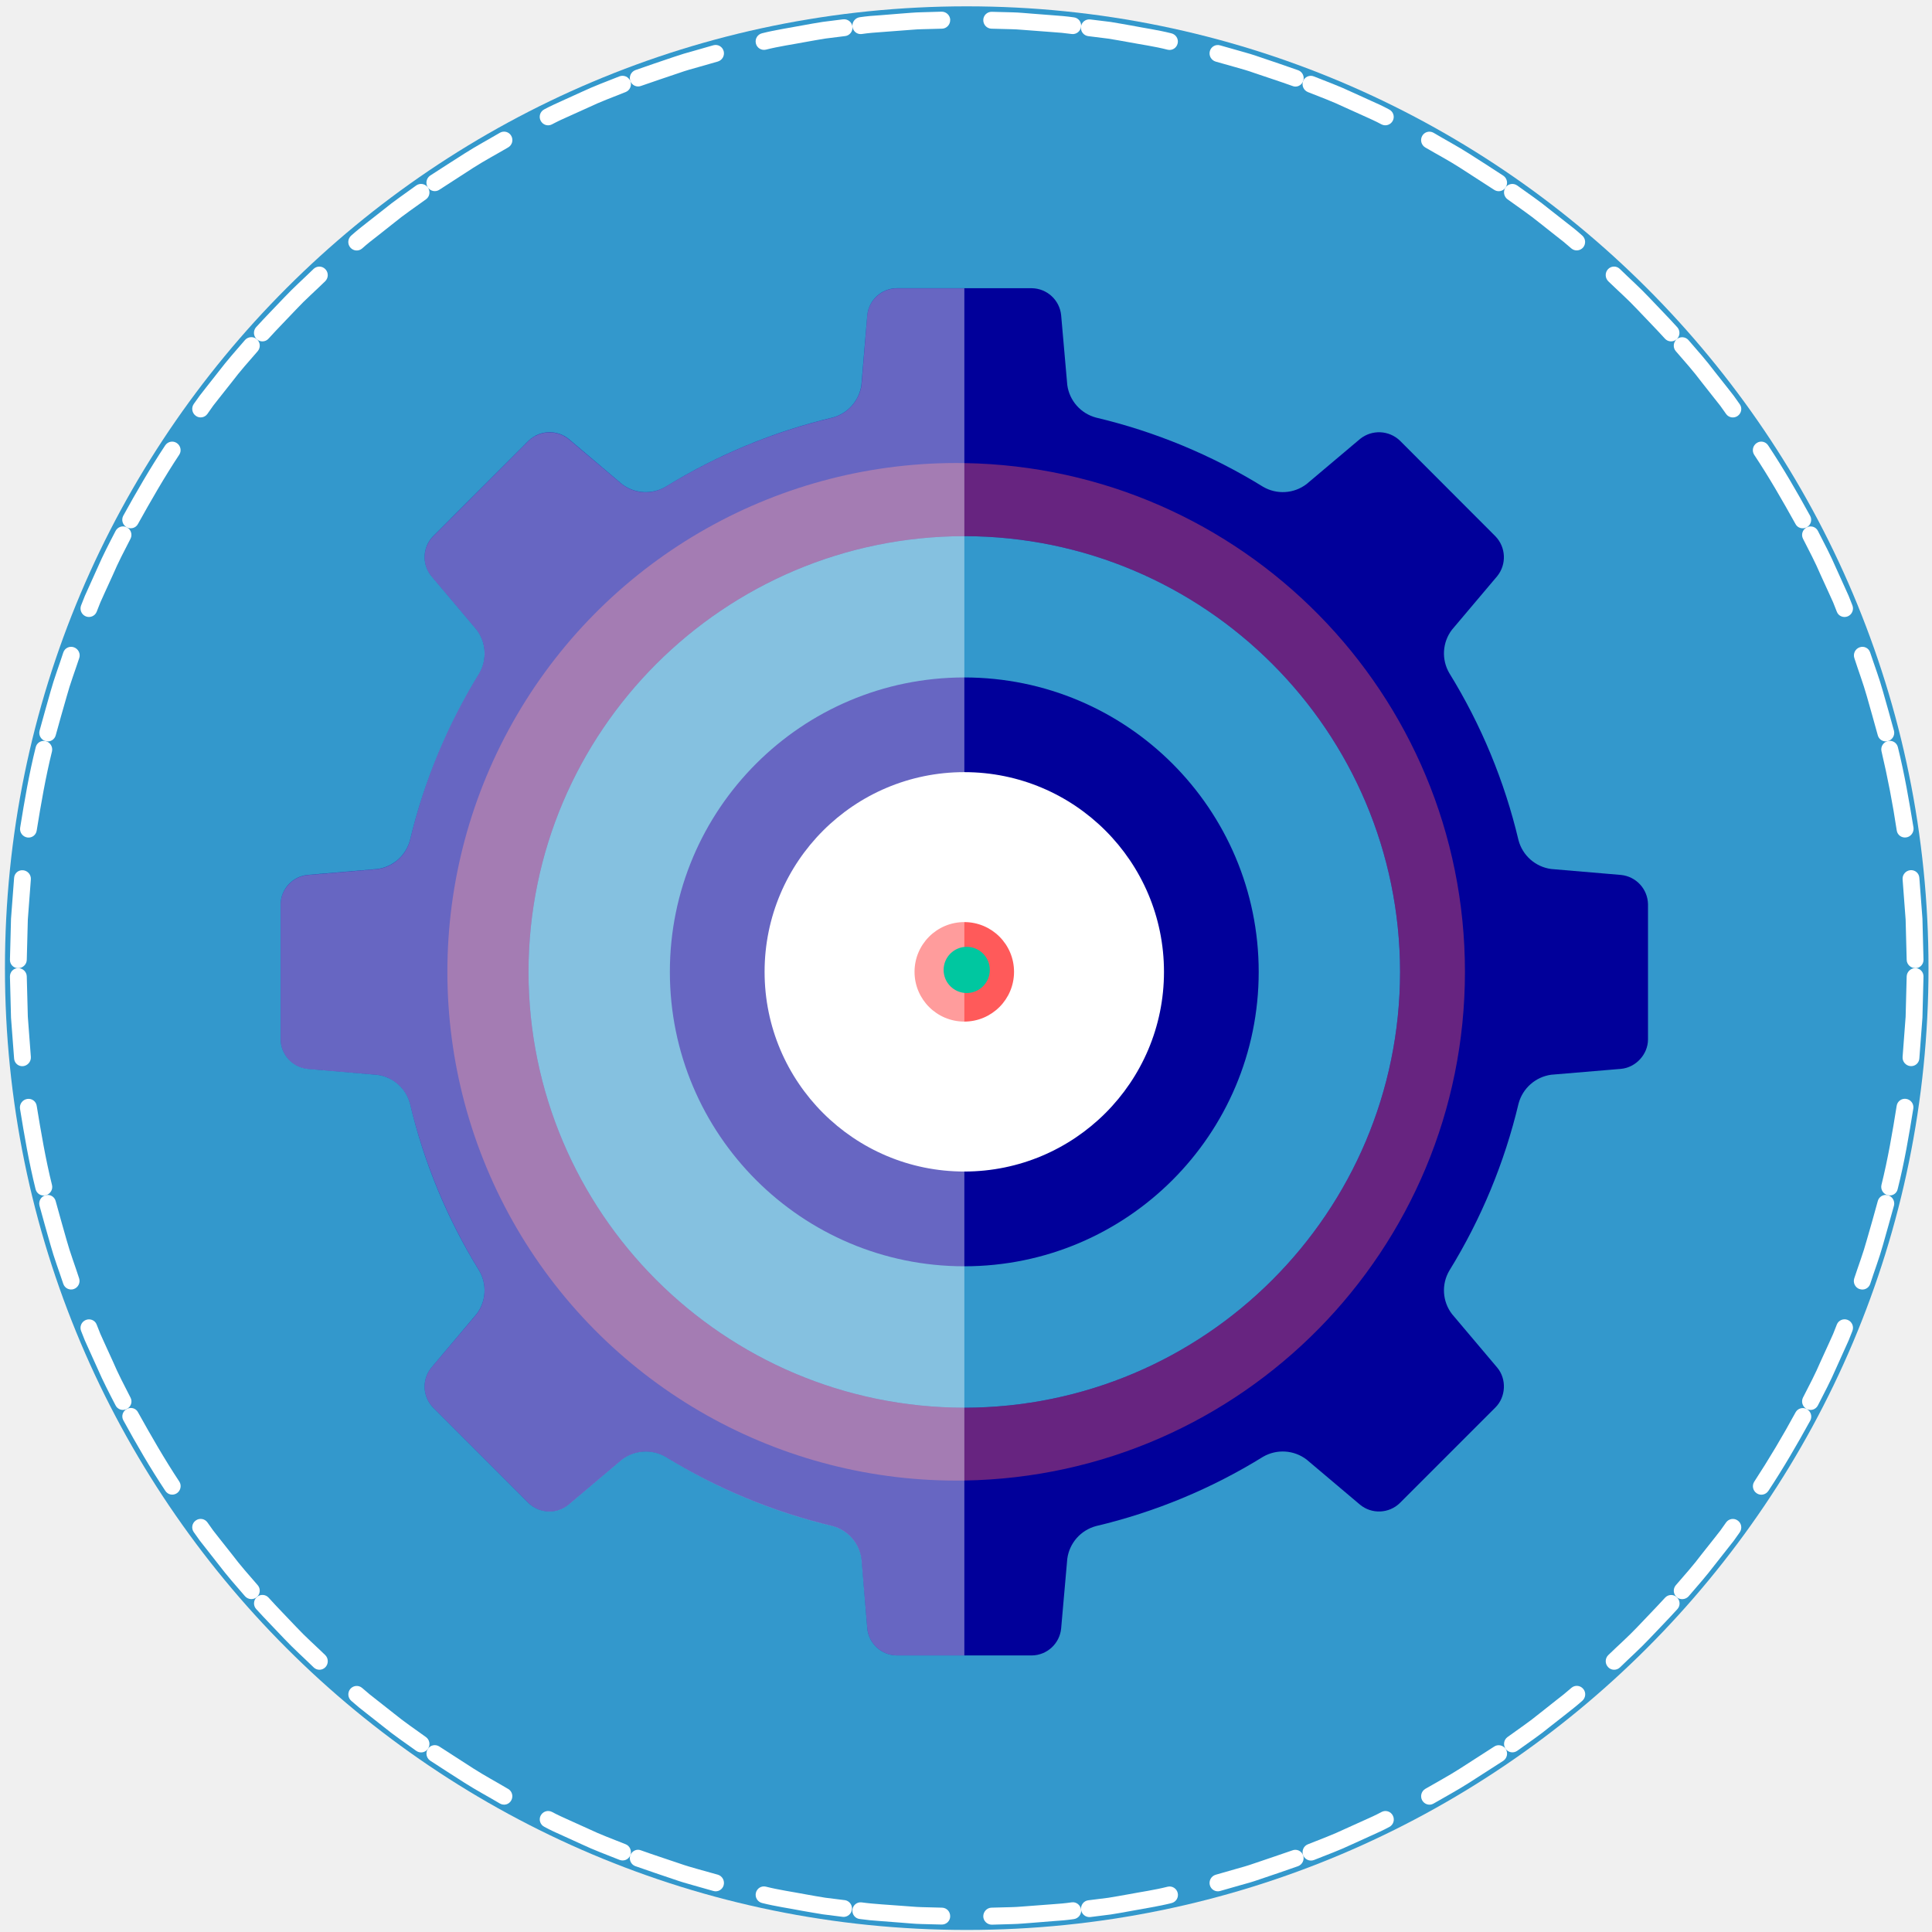
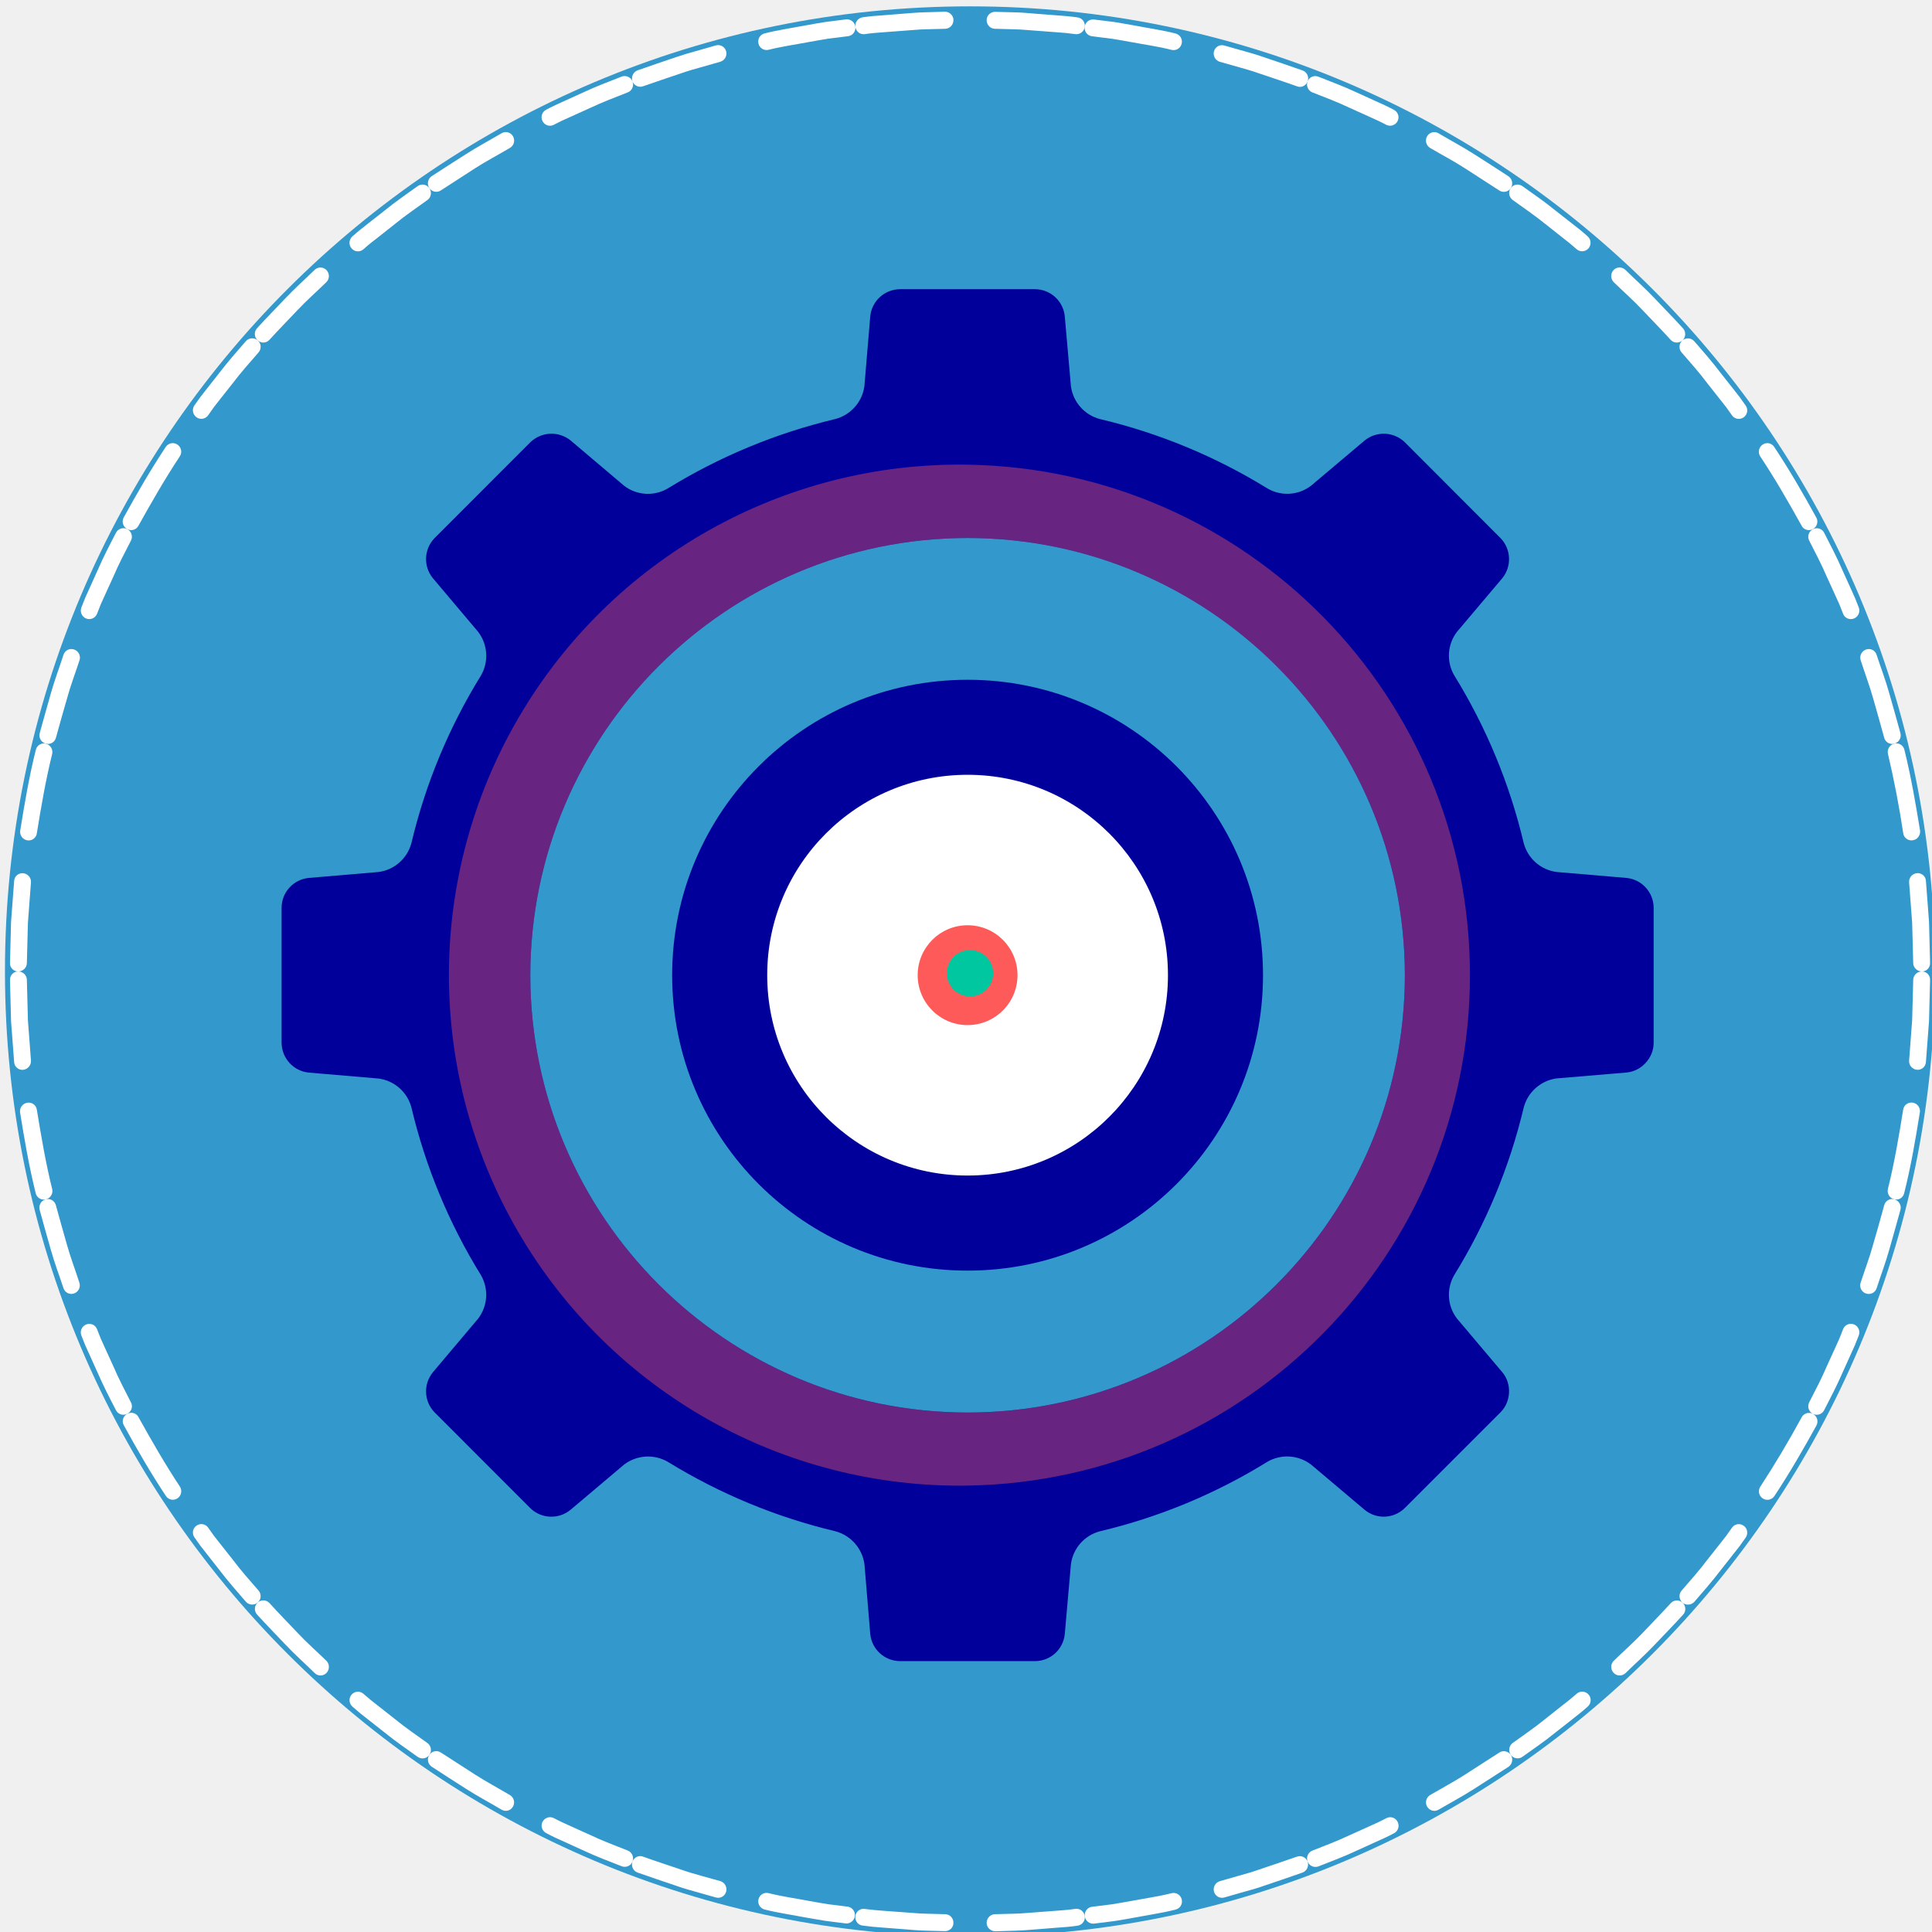
- <svg xmlns="http://www.w3.org/2000/svg" width="293" height="293" fill="none">
+ <svg xmlns="http://www.w3.org/2000/svg" width="292" height="292" viewBox="0 0 292 292" fill="none">
+   <style>
+     #opacity_block {
+       transform-origin: 146px 146px;
+       animation: inimate__one 8s infinite linear;
+     }
+ 
+     @keyframes inimate__one {
+       0% {
+         transform: rotate(0deg);
+       }
+ 
+       100% {
+         transform: rotate(360deg);
+       }
+     }
+   </style>
  <path d="M146.6 292.69c80.57 0 145.87-65.3 145.87-145.87C292.47 66.27 227.17.96 146.61.96 66.05.96.75 66.26.75 146.82c0 80.56 65.3 145.87 145.86 145.87Z" fill="#3398CC" />
  <path d="M146.24 192.04a44.65 44.65 0 1 0 0-89.3 44.65 44.65 0 0 0 0 89.3Z" fill="#01009A" />
  <path d="M146.24 177.67a30.28 30.28 0 1 0 0-60.57 30.28 30.28 0 0 0 0 60.57ZM289.7 161.68c-.68-.07-1.21-.69-1.16-1.38l.46-6.1.16-6.11c.02-.7.6-1.26 1.3-1.27.71 0 1.27.58 1.25 1.29l-.16 6.22-.47 6.2a1.24 1.24 0 0 1-1.37 1.15ZM286.3 181.26a1.3 1.3 0 0 1-.97-1.54c.98-3.95 1.67-7.97 2.31-12 .1-.69.73-1.17 1.43-1.07.7.1 1.19.74 1.1 1.44-.66 4.1-1.35 8.19-2.37 12.22-.14.7-.82 1.12-1.5.95Z" fill="#fff" />
  <path d="M282.01 195.5a1.3 1.3 0 0 1-.8-1.63c.63-1.93 1.37-3.85 1.9-5.81.56-1.96 1.14-3.92 1.66-5.88.16-.67.84-1.1 1.52-.92.68.17 1.11.86.95 1.55-.54 2-1.12 4-1.68 6-.55 2-1.3 3.93-1.93 5.9a1.25 1.25 0 0 1-1.62.78ZM273.99 213.68a1.3 1.3 0 0 1-.56-1.72c.93-1.81 1.88-3.61 2.68-5.49l1.27-2.78.63-1.4.56-1.42c.25-.64.99-.96 1.64-.7.65.26.98 1 .72 1.67l-.57 1.44-.64 1.42-1.28 2.84c-.82 1.9-1.79 3.74-2.74 5.59-.32.64-1.09.88-1.71.55ZM266.42 226.47a1.28 1.28 0 0 1-.38-1.76 151.5 151.5 0 0 0 6.26-10.5 1.25 1.25 0 0 1 1.7-.52c.62.33.87 1.1.55 1.73-2 3.63-4.08 7.23-6.37 10.69-.4.59-1.18.75-1.76.36ZM254.27 242.2a1.28 1.28 0 0 1-.13-1.78c1.34-1.55 2.7-3.07 3.92-4.7l1.9-2.4.94-1.2.88-1.24c.4-.56 1.19-.7 1.76-.28.57.4.71 1.2.3 1.79l-.9 1.27-.96 1.22-1.93 2.45c-1.25 1.65-2.62 3.2-3.98 4.78-.47.5-1.28.56-1.8.1Z" fill="#fff" />
  <path d="M243.87 252.82a1.3 1.3 0 0 1 .04-1.82c1.46-1.42 3-2.77 4.4-4.25 1.4-1.49 2.83-2.94 4.2-4.44a1.25 1.25 0 0 1 1.77-.1c.53.47.59 1.28.12 1.81-1.39 1.53-2.85 3.02-4.27 4.52-1.42 1.51-2.98 2.89-4.46 4.34-.53.49-1.33.46-1.8-.06ZM228.33 265.21c-.4-.58-.27-1.37.3-1.78 1.65-1.2 3.34-2.33 4.92-3.63l2.4-1.9c.8-.61 1.6-1.25 2.37-1.93.52-.45 1.32-.39 1.78.15.46.53.4 1.35-.14 1.82-.77.69-1.59 1.33-2.4 1.97l-2.45 1.92c-1.6 1.32-3.33 2.48-5.01 3.69-.58.41-1.38.27-1.77-.31ZM215.68 273.03a1.3 1.3 0 0 1 .48-1.74c1.76-1.03 3.56-1.98 5.28-3.09l5.13-3.3c.56-.4 1.36-.26 1.76.32.4.58.26 1.38-.32 1.8-1.74 1.13-3.49 2.24-5.23 3.36-1.75 1.12-3.58 2.1-5.37 3.14-.61.36-1.38.13-1.73-.49ZM197.63 281.35c-.25-.66.07-1.4.72-1.65 1.9-.76 3.81-1.46 5.65-2.34l2.79-1.26c.93-.41 1.86-.83 2.75-1.31a1.25 1.25 0 0 1 1.7.57c.32.63.07 1.4-.56 1.72-.92.5-1.87.91-2.81 1.34l-2.84 1.29c-1.87.89-3.82 1.6-5.75 2.37a1.27 1.27 0 0 1-1.65-.73ZM183.48 285.9a1.3 1.3 0 0 1 .88-1.58l2.93-.84c.99-.27 1.97-.55 2.93-.89 1.92-.66 3.87-1.3 5.78-1.97.64-.25 1.37.07 1.62.73a1.3 1.3 0 0 1-.74 1.66c-1.95.7-3.93 1.35-5.89 2.02-.98.35-1.97.63-2.98.9l-3 .86a1.25 1.25 0 0 1-1.53-.9ZM163.95 289.61c-.08-.7.41-1.34 1.1-1.42l3.03-.38c1.01-.15 2-.35 3.01-.52 2-.38 4.03-.66 6-1.16.68-.16 1.36.27 1.52.96.16.7-.27 1.37-.96 1.53-2.02.51-4.07.8-6.12 1.19-1.02.18-2.04.38-3.06.53l-3.09.39a1.28 1.28 0 0 1-1.43-1.12Z" fill="#fff" />
  <path d="M149.12 290.63c0-.7.54-1.3 1.24-1.32l3.05-.08c1.02-.02 2.03-.14 3.05-.2l3.04-.23c1.03-.07 2.04-.15 3.05-.3.69-.09 1.31.41 1.4 1.11.1.7-.41 1.35-1.12 1.44-1.02.15-2.07.24-3.1.3l-3.1.25c-1.03.07-2.07.18-3.1.2l-3.11.09c-.7 0-1.29-.56-1.3-1.26ZM129.28 289.61c.08-.7.7-1.19 1.4-1.1 1.01.14 2.02.22 3.05.3l3.04.22c1.01.06 2.03.18 3.05.2l3.05.08c.7.02 1.25.6 1.23 1.32 0 .7-.59 1.26-1.3 1.24l-3.1-.08c-1.04-.02-2.08-.14-3.1-.21l-3.11-.24a40.56 40.56 0 0 1-3.1-.31c-.7-.07-1.2-.71-1.11-1.42ZM114.63 287.08c.16-.7.83-1.12 1.51-.96 1.98.5 4 .78 6 1.16 1 .17 2 .37 3.02.52l3.04.38a1.28 1.28 0 0 1-.33 2.53l-3.09-.39c-1.02-.15-2.04-.36-3.06-.52-2.04-.4-4.1-.68-6.12-1.19a1.28 1.28 0 0 1-.97-1.53ZM95.6 281.35c.25-.66.98-1 1.62-.73 1.91.69 3.86 1.31 5.78 1.97.96.34 1.94.62 2.93.9l2.94.82c.67.2 1.06.9.88 1.59a1.25 1.25 0 0 1-1.56.88l-3-.85c-1-.28-1.99-.56-2.97-.91-1.96-.67-3.94-1.32-5.9-2.02-.64-.25-.97-.99-.72-1.65ZM82 275.35a1.26 1.26 0 0 1 1.69-.57c.9.48 1.83.9 2.75 1.31l2.79 1.26c1.84.88 3.75 1.58 5.65 2.34.64.25.96.99.72 1.65-.25.66-.98.98-1.65.72-1.92-.77-3.87-1.48-5.75-2.37l-2.83-1.29c-.95-.42-1.9-.85-2.8-1.34a1.27 1.27 0 0 1-.58-1.71ZM64.9 265.21c.4-.58 1.18-.72 1.76-.32l5.13 3.31c1.72 1.1 3.52 2.06 5.27 3.1.6.34.82 1.12.48 1.73-.34.63-1.1.84-1.72.49-1.78-1.06-3.62-2.03-5.37-3.15-1.74-1.12-3.5-2.23-5.23-3.37a1.3 1.3 0 0 1-.32-1.79Z" fill="#fff" />
  <path d="M53.13 256.13c.46-.53 1.25-.6 1.78-.15a40.2 40.2 0 0 0 2.37 1.94l2.4 1.89c1.58 1.3 3.27 2.43 4.92 3.63.56.4.7 1.2.3 1.78-.4.58-1.19.72-1.77.31-1.68-1.21-3.4-2.37-5.01-3.69l-2.44-1.92a41.27 41.27 0 0 1-2.4-1.97 1.3 1.3 0 0 1-.15-1.82ZM38.96 242.2a1.26 1.26 0 0 1 1.78.1c1.37 1.52 2.8 2.96 4.2 4.45 1.39 1.49 2.92 2.83 4.38 4.25.5.49.52 1.3.05 1.82-.48.52-1.28.55-1.79.06-1.48-1.45-3.04-2.83-4.46-4.34-1.42-1.51-2.88-2.99-4.27-4.52a1.28 1.28 0 0 1 .1-1.81Z" fill="#fff" />
  <path d="M29.69 230.59a1.26 1.26 0 0 1 1.76.28l.88 1.24.94 1.2 1.9 2.4c1.23 1.64 2.58 3.16 3.92 4.7.45.52.39 1.33-.13 1.79-.54.47-1.34.4-1.8-.12-1.36-1.57-2.73-3.12-3.99-4.78l-1.92-2.45-.96-1.22-.9-1.27a1.26 1.26 0 0 1 .3-1.77ZM19.24 213.68c.62-.34 1.4-.1 1.7.52 1.98 3.56 4.01 7.1 6.26 10.5.37.58.2 1.37-.38 1.76-.59.39-1.37.23-1.75-.37-2.3-3.46-4.37-7.05-6.37-10.7-.33-.6-.1-1.38.54-1.71Z" fill="#fff" />
  <path d="M13.02 200.18c.65-.26 1.4.05 1.64.7l.56 1.41.63 1.4 1.27 2.78c.8 1.88 1.75 3.68 2.68 5.5.32.61.07 1.38-.56 1.7-.63.34-1.4.1-1.71-.53-.96-1.85-1.92-3.7-2.74-5.6l-1.28-2.83-.64-1.42-.57-1.44c-.26-.67.06-1.4.72-1.67ZM6.93 181.26c.68-.17 1.36.24 1.52.92.53 1.96 1.1 3.93 1.65 5.88.54 1.96 1.28 3.87 1.9 5.81a1.3 1.3 0 0 1-.8 1.62 1.25 1.25 0 0 1-1.6-.78c-.65-1.97-1.39-3.9-1.94-5.9-.56-2-1.15-4-1.68-6a1.3 1.3 0 0 1 .95-1.55Z" fill="#fff" />
  <path d="M4.15 166.66c.7-.1 1.33.38 1.42 1.07.66 4.02 1.34 8.05 2.32 12 .16.68-.27 1.37-.96 1.54-.7.17-1.38-.25-1.54-.95-1-4.02-1.7-8.12-2.36-12.2a1.31 1.31 0 0 1 1.12-1.46ZM2.75 146.82c.7 0 1.3.56 1.31 1.27l.16 6.1.46 6.1c.05.7-.48 1.32-1.17 1.4a1.24 1.24 0 0 1-1.37-1.15l-.47-6.2-.16-6.22c-.02-.72.54-1.3 1.24-1.3Z" fill="#fff" />
  <path d="M3.51 131.98c.7.07 1.22.69 1.17 1.38l-.46 6.1-.16 6.11c-.02.7-.6 1.25-1.31 1.26-.7 0-1.26-.57-1.24-1.28l.16-6.22.47-6.2c.05-.71.66-1.22 1.37-1.15ZM6.93 112.4c.68.17 1.1.85.96 1.53-.98 3.96-1.67 7.98-2.32 12-.09.7-.72 1.18-1.42 1.08a1.3 1.3 0 0 1-1.1-1.44c.66-4.1 1.35-8.19 2.36-12.22.15-.7.84-1.12 1.52-.95Z" fill="#fff" />
  <path d="M11.22 98.17c.66.24 1.02.96.8 1.62-.63 1.93-1.37 3.85-1.9 5.81-.56 1.96-1.13 3.92-1.66 5.88-.16.67-.84 1.1-1.52.92a1.3 1.3 0 0 1-.95-1.55c.54-2 1.12-4 1.68-6 .55-2 1.3-3.93 1.93-5.9.23-.68.95-1.02 1.62-.78ZM19.24 79.97c.62.33.87 1.1.56 1.72-.93 1.8-1.88 3.61-2.68 5.49l-1.27 2.78-.63 1.4-.56 1.42c-.25.64-1 .96-1.64.7-.65-.26-.98-1-.72-1.67l.57-1.44.64-1.42 1.28-2.84c.82-1.9 1.78-3.74 2.74-5.59a1.27 1.27 0 0 1 1.71-.55Z" fill="#fff" />
  <path d="M26.81 67.19c.58.39.76 1.18.38 1.76-2.25 3.4-4.28 6.94-6.26 10.5-.32.62-1.08.85-1.7.52a1.3 1.3 0 0 1-.55-1.73c2-3.63 4.08-7.23 6.37-10.69.4-.6 1.18-.75 1.76-.36ZM38.96 51.45c.53.47.58 1.27.13 1.8-1.34 1.54-2.7 3.06-3.92 4.68l-1.9 2.4-.94 1.2-.88 1.25c-.4.56-1.2.7-1.76.28a1.3 1.3 0 0 1-.3-1.8l.9-1.26.96-1.23 1.92-2.44c1.26-1.65 2.63-3.2 4-4.78a1.28 1.28 0 0 1 1.79-.1Z" fill="#fff" />
  <path d="M49.36 40.84a1.3 1.3 0 0 1-.05 1.82c-1.45 1.42-3 2.77-4.38 4.25-1.4 1.49-2.84 2.94-4.2 4.44-.45.52-1.25.57-1.78.1a1.3 1.3 0 0 1-.13-1.81c1.4-1.54 2.86-3.02 4.28-4.52 1.42-1.51 2.98-2.89 4.46-4.34.52-.49 1.32-.46 1.8.06ZM64.9 28.45c.4.58.27 1.38-.3 1.78-1.65 1.2-3.34 2.33-4.92 3.63l-2.4 1.9c-.8.61-1.6 1.24-2.37 1.93-.52.45-1.32.39-1.78-.15-.46-.54-.4-1.35.14-1.82.77-.69 1.58-1.33 2.4-1.97l2.45-1.92c1.6-1.32 3.33-2.48 5-3.7a1.26 1.26 0 0 1 1.78.32ZM77.54 20.61c.35.63.13 1.4-.48 1.75-1.75 1.03-3.55 1.98-5.27 3.08l-5.13 3.32c-.57.4-1.36.26-1.76-.32a1.3 1.3 0 0 1 .32-1.8c1.74-1.14 3.49-2.24 5.23-3.36 1.75-1.12 3.59-2.1 5.37-3.15a1.25 1.25 0 0 1 1.72.48ZM95.6 12.31c.25.66-.07 1.4-.72 1.65-1.9.76-3.81 1.46-5.65 2.34l-2.79 1.26c-.93.41-1.86.83-2.75 1.31-.63.32-1.38.06-1.7-.57-.32-.63-.07-1.4.56-1.72.92-.5 1.87-.91 2.8-1.34l2.84-1.29c1.88-.89 3.83-1.6 5.75-2.37.68-.25 1.4.07 1.66.73ZM109.75 7.75a1.3 1.3 0 0 1-.88 1.58l-2.94.84c-.99.27-1.97.55-2.93.89-1.92.66-3.87 1.29-5.78 1.97a1.25 1.25 0 0 1-1.62-.73 1.3 1.3 0 0 1 .74-1.66c1.95-.7 3.93-1.35 5.89-2.02a44.3 44.3 0 0 1 2.97-.9l3-.86c.67-.18 1.37.21 1.55.9ZM129.28 4.04c.08.7-.41 1.35-1.1 1.43l-3.03.38c-1 .15-2 .35-3 .52-2 .38-4.03.66-6 1.16a1.26 1.26 0 0 1-1.52-.96c-.16-.7.27-1.37.96-1.53 2.02-.51 4.07-.8 6.11-1.19 1.03-.18 2.05-.38 3.07-.53l3.09-.39c.7-.08 1.33.41 1.42 1.11Z" fill="#fff" />
  <path d="M144.1 3.03c.02.7-.54 1.3-1.23 1.32l-3.05.08c-1.03.02-2.04.14-3.05.2l-3.04.23c-1.03.07-2.04.15-3.05.3-.7.09-1.31-.41-1.4-1.12a1.3 1.3 0 0 1 1.12-1.43c1.02-.15 2.06-.24 3.1-.3l3.1-.25c1.03-.07 2.06-.18 3.1-.2l3.11-.09c.7 0 1.28.55 1.3 1.26ZM163.95 4.04c-.08.7-.71 1.2-1.4 1.12a38.67 38.67 0 0 0-3.05-.3l-3.04-.23c-1.02-.06-2.04-.18-3.05-.2l-3.05-.08c-.7-.02-1.25-.6-1.24-1.32.01-.7.6-1.26 1.3-1.24l3.11.08c1.04.02 2.08.14 3.1.21l3.11.24c1.03.07 2.07.16 3.1.31.7.07 1.2.71 1.11 1.41Z" fill="#fff" />
  <path d="M178.6 6.58c-.16.7-.83 1.12-1.52.96-1.97-.51-4-.78-6-1.16-1-.17-2-.37-3.01-.52l-3.04-.38a1.27 1.27 0 0 1-1.09-1.43c.08-.7.72-1.19 1.42-1.1l3.09.38c1.02.16 2.04.36 3.06.53 2.04.4 4.1.68 6.12 1.19.7.16 1.13.85.97 1.53ZM197.63 12.31c-.25.66-.98 1-1.62.73-1.91-.69-3.86-1.31-5.78-1.97-.96-.35-1.94-.62-2.93-.9l-2.94-.83a1.3 1.3 0 0 1-.88-1.58c.18-.68.88-1.08 1.56-.88l3 .85c1 .28 1.99.56 2.97.91 1.96.67 3.94 1.32 5.89 2.02.65.25.98.99.73 1.65Z" fill="#fff" />
  <path d="M211.23 18.3c-.32.63-1.08.88-1.7.57-.9-.48-1.83-.9-2.75-1.31l-2.79-1.26c-1.84-.88-3.75-1.59-5.65-2.34a1.3 1.3 0 0 1-.72-1.65c.25-.66.98-.98 1.64-.72 1.93.77 3.88 1.48 5.75 2.37l2.84 1.29c.95.42 1.9.85 2.8 1.34.65.32.9 1.09.58 1.71ZM228.33 28.45c-.4.58-1.19.72-1.76.32l-5.14-3.32c-1.7-1.1-3.51-2.05-5.27-3.08a1.3 1.3 0 0 1-.48-1.75 1.25 1.25 0 0 1 1.73-.48c1.78 1.06 3.62 2.03 5.37 3.15 1.74 1.12 3.5 2.22 5.23 3.37.57.4.72 1.2.32 1.79Z" fill="#fff" />
  <path d="M240.09 37.53c-.46.53-1.25.6-1.78.15a39.74 39.74 0 0 0-2.37-1.94l-2.4-1.9c-1.58-1.28-3.27-2.43-4.92-3.62a1.3 1.3 0 0 1-.3-1.78c.4-.58 1.19-.72 1.77-.31 1.68 1.21 3.4 2.37 5 3.69l2.45 1.92c.83.63 1.64 1.28 2.4 1.97.55.47.6 1.28.15 1.82ZM254.27 51.45c-.53.47-1.32.42-1.78-.1-1.37-1.51-2.8-2.95-4.2-4.44-1.39-1.49-2.92-2.83-4.38-4.25-.5-.49-.53-1.3-.06-1.82a1.25 1.25 0 0 1 1.8-.06c1.48 1.45 3.04 2.83 4.46 4.34 1.42 1.51 2.88 2.98 4.27 4.52a1.3 1.3 0 0 1-.1 1.81ZM263.54 63.07c-.57.41-1.36.28-1.76-.28l-.88-1.24-.95-1.2-1.89-2.4c-1.23-1.64-2.58-3.16-3.92-4.7-.45-.52-.39-1.33.13-1.79a1.27 1.27 0 0 1 1.8.12c1.36 1.56 2.73 3.12 3.98 4.78l1.93 2.44.96 1.23.9 1.27c.41.56.27 1.36-.3 1.77ZM273.99 79.97c-.62.33-1.4.1-1.7-.52-1.98-3.56-4.01-7.1-6.27-10.5a1.3 1.3 0 0 1 .39-1.76c.58-.4 1.37-.23 1.75.37 2.3 3.46 4.37 7.05 6.37 10.69.33.62.08 1.4-.54 1.72ZM280.21 93.48c-.65.26-1.4-.05-1.64-.7l-.56-1.42-.63-1.39-1.27-2.78c-.8-1.88-1.75-3.68-2.68-5.5a1.28 1.28 0 0 1 .56-1.7c.62-.34 1.4-.1 1.71.53.95 1.85 1.92 3.7 2.74 5.6l1.28 2.83.64 1.42.57 1.44a1.3 1.3 0 0 1-.72 1.67ZM286.3 112.4a1.25 1.25 0 0 1-1.53-.92c-.53-1.96-1.1-3.92-1.65-5.88-.55-1.96-1.28-3.87-1.9-5.81a1.3 1.3 0 0 1 .8-1.62c.66-.24 1.38.1 1.6.78.65 1.97 1.39 3.9 1.94 5.9.56 2 1.15 4 1.68 6a1.3 1.3 0 0 1-.95 1.55Z" fill="#fff" />
  <path d="M289.08 127c-.7.1-1.34-.38-1.43-1.07a148.1 148.1 0 0 0-2.31-12c-.16-.68.27-1.37.96-1.54.7-.17 1.37.25 1.53.94 1 4.03 1.7 8.13 2.37 12.22.07.7-.42 1.36-1.12 1.45ZM290.47 146.82c-.7 0-1.3-.56-1.31-1.26l-.16-6.1-.46-6.11c-.05-.7.48-1.31 1.17-1.38.7-.07 1.32.44 1.37 1.14l.47 6.2.16 6.22c.02.72-.53 1.3-1.24 1.3Z" fill="#fff" />
-   <path d="m245.83 132.69-10.58-.9a5.94 5.94 0 0 1-4.96-4.37 85.9 85.9 0 0 0-10.49-25.33 5.92 5.92 0 0 1 .4-6.59l6.86-8.12a4.57 4.57 0 0 0-.27-6.05l-14.48-14.5a4.58 4.58 0 0 0-6.05-.26l-8.12 6.85a5.93 5.93 0 0 1-6.59.4 85.99 85.99 0 0 0-25.33-10.49 5.94 5.94 0 0 1-4.36-4.94l-.93-10.58a4.54 4.54 0 0 0-4.43-4.1h-20.51a4.54 4.54 0 0 0-4.46 4.1l-.89 10.58a5.96 5.96 0 0 1-4.39 4.94 86.48 86.48 0 0 0-25.33 10.5 5.93 5.93 0 0 1-6.58-.4l-8.1-6.86a4.6 4.6 0 0 0-6.07.26l-14.49 14.5a4.55 4.55 0 0 0-.26 6.05l6.85 8.12a5.96 5.96 0 0 1 .42 6.6 85.92 85.92 0 0 0-10.51 25.32 5.94 5.94 0 0 1-4.94 4.37l-10.58.9a4.54 4.54 0 0 0-4.1 4.46v20.5a4.56 4.56 0 0 0 4.1 4.46l10.58.9a5.95 5.95 0 0 1 4.94 4.36 85.78 85.78 0 0 0 10.5 25.34 5.93 5.93 0 0 1-.41 6.58l-6.85 8.12a4.55 4.55 0 0 0 .26 6.05l14.49 14.5a4.56 4.56 0 0 0 6.06.23l8.1-6.84a5.98 5.98 0 0 1 6.59-.42 86.5 86.5 0 0 0 25.33 10.5 6 6 0 0 1 4.4 4.97l.88 10.56a4.54 4.54 0 0 0 4.46 4.1h20.5a4.53 4.53 0 0 0 4.44-4.1l.93-10.56a5.95 5.95 0 0 1 4.36-4.96 85.58 85.58 0 0 0 25.33-10.51 5.96 5.96 0 0 1 6.6.42l8.1 6.84a4.53 4.53 0 0 0 6.06-.26l14.48-14.48c1.6-1.6 1.73-4.31.27-6.05l-6.86-8.12a5.9 5.9 0 0 1-.4-6.58 86.29 86.29 0 0 0 10.5-25.34 5.97 5.97 0 0 1 4.95-4.37l10.58-.89c2.25-.2 4.1-2.2 4.1-4.47v-20.5a4.55 4.55 0 0 0-4.1-4.44Zm-99.58 80.8a66.16 66.16 0 0 1-66.1-66.1 66.16 66.16 0 0 1 66.1-66.08 66.16 66.16 0 0 1 66.08 66.09 66.16 66.16 0 0 1-66.08 66.09Z" fill="#01009A" />
+   <g id="opacity_block">
+     <path d="m245.83 132.69-10.58-.9a5.94 5.94 0 0 1-4.96-4.37 85.9 85.9 0 0 0-10.49-25.33 5.92 5.92 0 0 1 .4-6.59l6.86-8.12a4.57 4.57 0 0 0-.27-6.05l-14.48-14.5a4.58 4.58 0 0 0-6.05-.26l-8.12 6.85a5.93 5.93 0 0 1-6.59.4 85.99 85.99 0 0 0-25.33-10.49 5.94 5.94 0 0 1-4.36-4.94l-.93-10.58a4.54 4.54 0 0 0-4.43-4.1h-20.51a4.54 4.54 0 0 0-4.46 4.1l-.89 10.58a5.96 5.96 0 0 1-4.39 4.94 86.48 86.48 0 0 0-25.33 10.5 5.93 5.93 0 0 1-6.58-.4l-8.1-6.86a4.6 4.6 0 0 0-6.07.26l-14.49 14.5a4.55 4.55 0 0 0-.26 6.05l6.85 8.12a5.96 5.96 0 0 1 .42 6.6 85.92 85.92 0 0 0-10.51 25.32 5.94 5.94 0 0 1-4.94 4.37l-10.58.9a4.54 4.54 0 0 0-4.1 4.46v20.5a4.56 4.56 0 0 0 4.1 4.46l10.58.9a5.95 5.95 0 0 1 4.94 4.36 85.78 85.78 0 0 0 10.5 25.34 5.93 5.93 0 0 1-.41 6.58l-6.85 8.12a4.55 4.55 0 0 0 .26 6.05l14.49 14.5a4.56 4.56 0 0 0 6.06.23l8.1-6.84a5.98 5.98 0 0 1 6.59-.42 86.5 86.5 0 0 0 25.33 10.5 6 6 0 0 1 4.4 4.97l.88 10.56a4.54 4.54 0 0 0 4.46 4.1h20.5a4.53 4.53 0 0 0 4.44-4.1l.93-10.56a5.95 5.95 0 0 1 4.36-4.96 85.58 85.58 0 0 0 25.33-10.51 5.96 5.96 0 0 1 6.6.42l8.1 6.84a4.53 4.53 0 0 0 6.06-.26l14.48-14.48c1.6-1.6 1.73-4.31.27-6.05l-6.86-8.12a5.9 5.9 0 0 1-.4-6.58 86.29 86.29 0 0 0 10.5-25.34 5.97 5.97 0 0 1 4.95-4.37l10.58-.89c2.25-.2 4.1-2.2 4.1-4.47v-20.5a4.55 4.55 0 0 0-4.1-4.44Zm-99.58 80.8a66.16 66.16 0 0 1-66.1-66.1 66.16 66.16 0 0 1 66.1-66.08 66.16 66.16 0 0 1 66.08 66.09 66.16 66.16 0 0 1-66.08 66.09Z" fill="#01009A" />
+   </g>
  <path opacity=".4" d="M146.25 70.23a77.16 77.16 0 1 0 0 154.3 77.16 77.16 0 0 0 0-154.3Zm0 143.26a66.16 66.16 0 0 1-66.1-66.1 66.16 66.16 0 0 1 66.1-66.08 66.16 66.16 0 0 1 66.08 66.09 66.16 66.16 0 0 1-66.08 66.09Z" fill="#FF5A5A" />
  <path d="M146.24 154.93a7.54 7.54 0 1 0 0-15.09 7.54 7.54 0 0 0 0 15.09Z" fill="#FF5A5A" />
-   <path opacity=".4" d="M146.25 43.72v207.34h-10.26a4.54 4.54 0 0 1-4.46-4.1l-.89-10.55a5.99 5.99 0 0 0-4.39-4.96 85.98 85.98 0 0 1-25.33-10.51 5.95 5.95 0 0 0-6.58.42l-8.1 6.84a4.56 4.56 0 0 1-6.07-.24l-14.49-14.5a4.55 4.55 0 0 1-.26-6.05l6.85-8.11a5.95 5.95 0 0 0 .42-6.58 86.31 86.31 0 0 1-10.51-25.34 5.97 5.97 0 0 0-4.94-4.37l-10.58-.89a4.56 4.56 0 0 1-4.1-4.47v-20.5a4.54 4.54 0 0 1 4.1-4.45l10.58-.9a5.93 5.93 0 0 0 4.94-4.37 85.39 85.39 0 0 1 10.5-25.33 5.94 5.94 0 0 0-.41-6.59l-6.85-8.12a4.55 4.55 0 0 1 .26-6.05l14.49-14.5a4.6 4.6 0 0 1 6.06-.26l8.1 6.85a5.9 5.9 0 0 0 6.59.4 86.48 86.48 0 0 1 25.33-10.49 5.99 5.99 0 0 0 4.4-4.94l.88-10.58a4.54 4.54 0 0 1 4.46-4.1h10.26Z" fill="#fff" />
  <path d="M146.6 150.6a3.5 3.5 0 1 0 .01-7.01 3.5 3.5 0 0 0 0 7.01Z" fill="#00C7A0" />
</svg>
